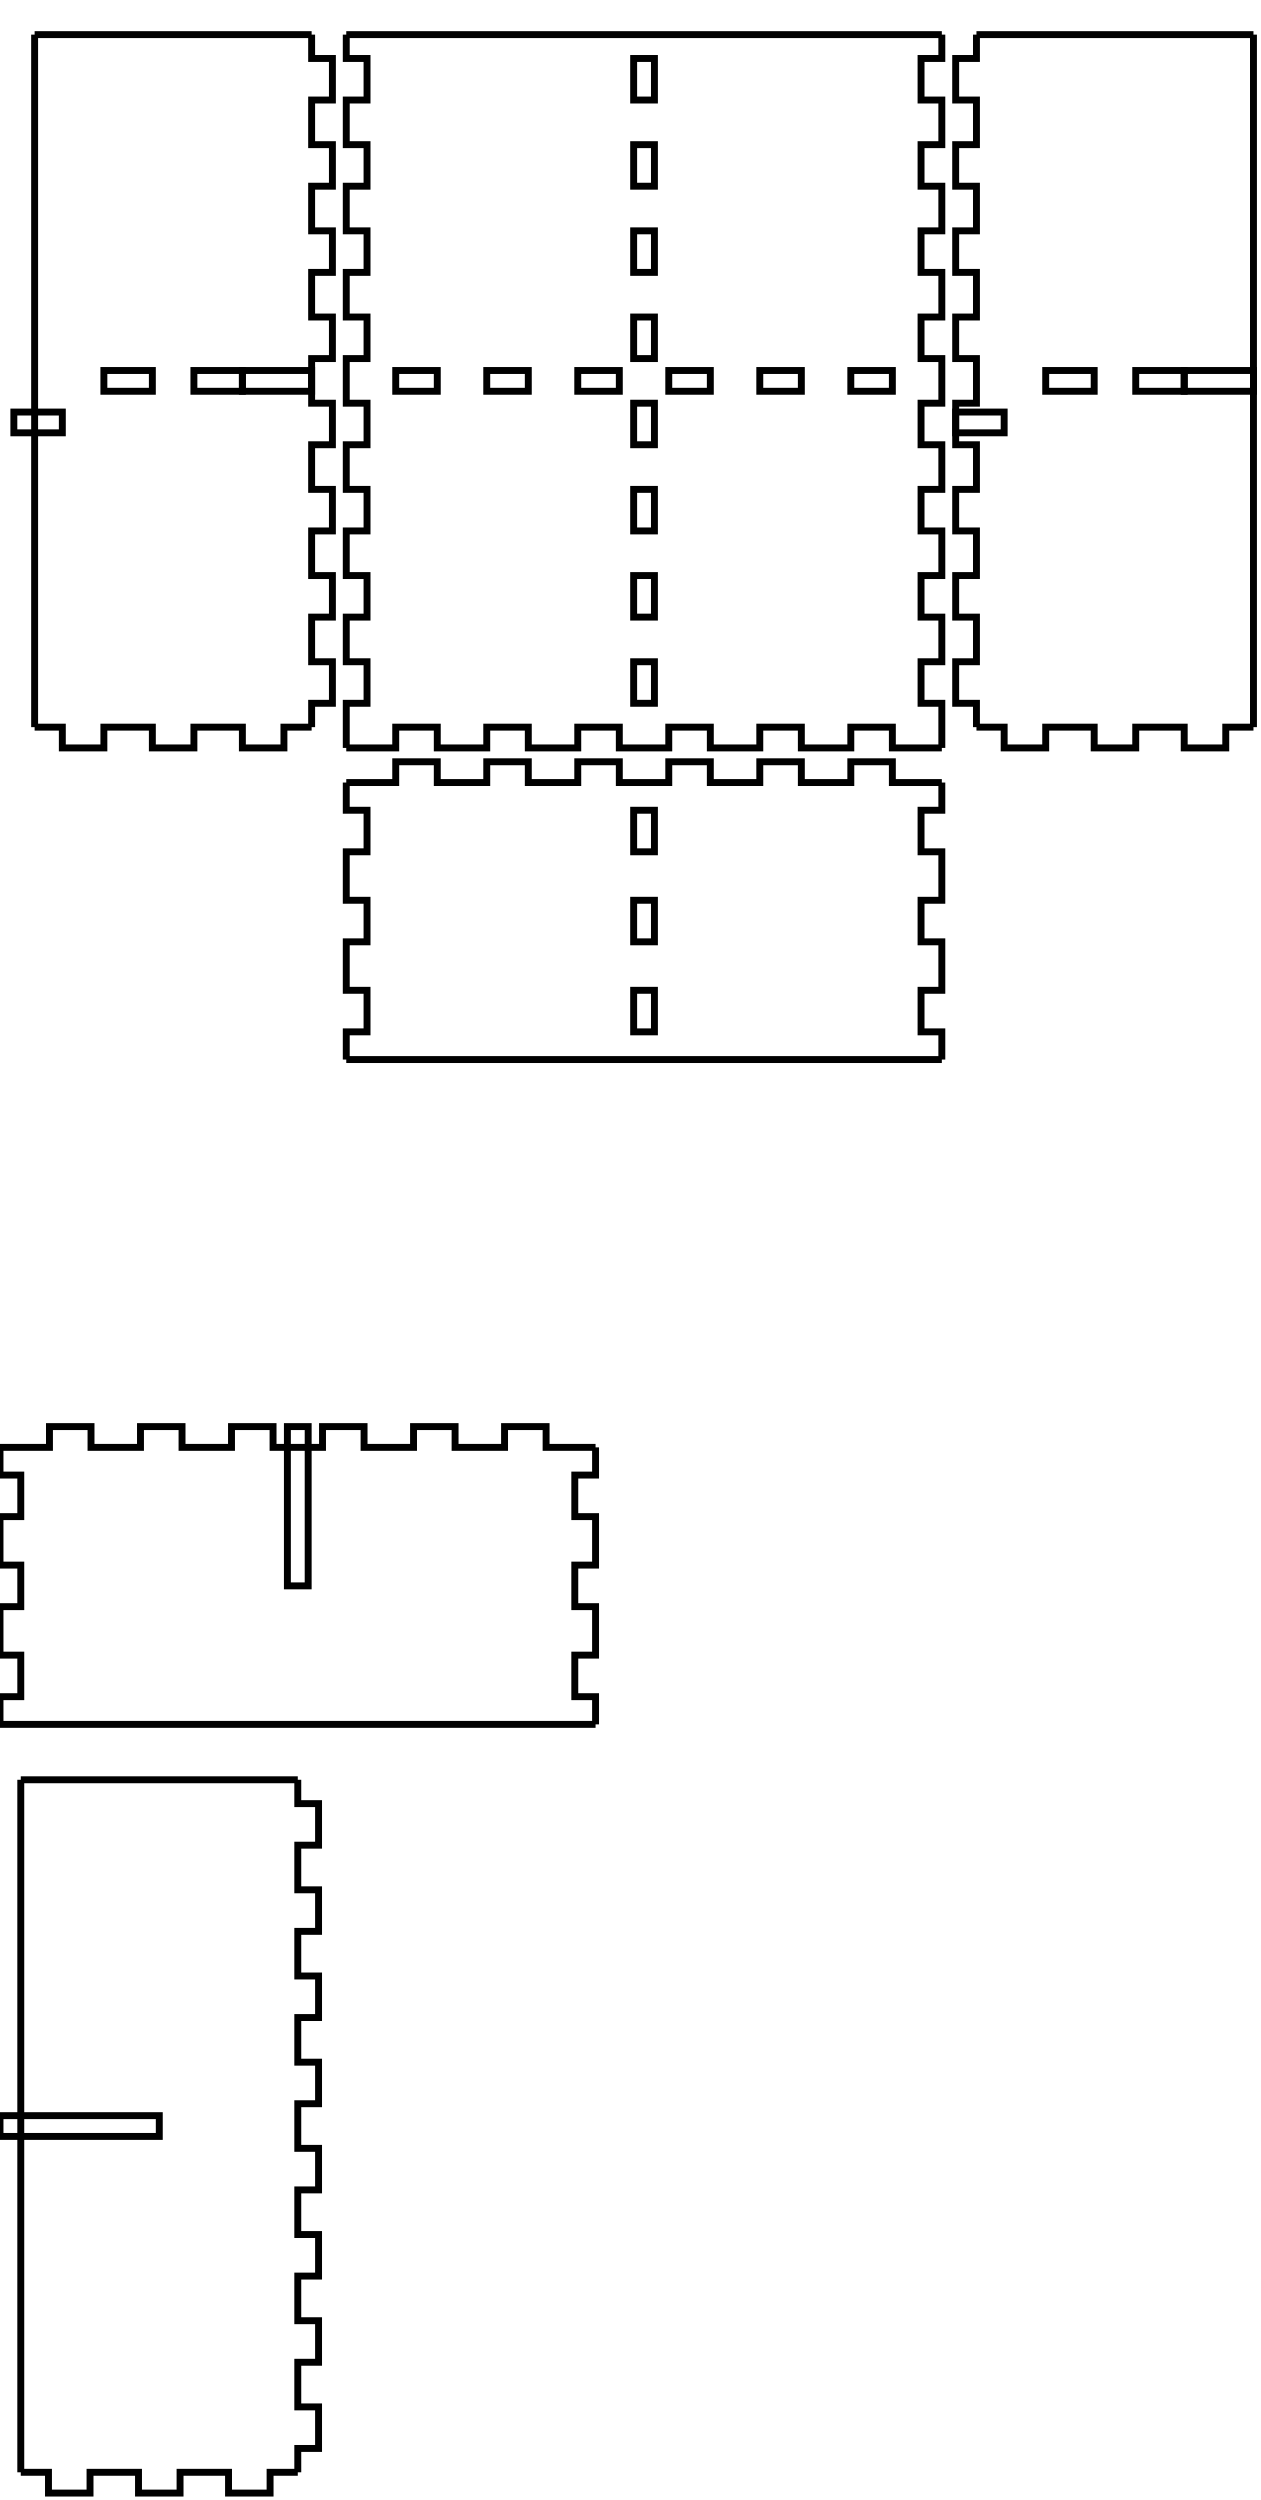
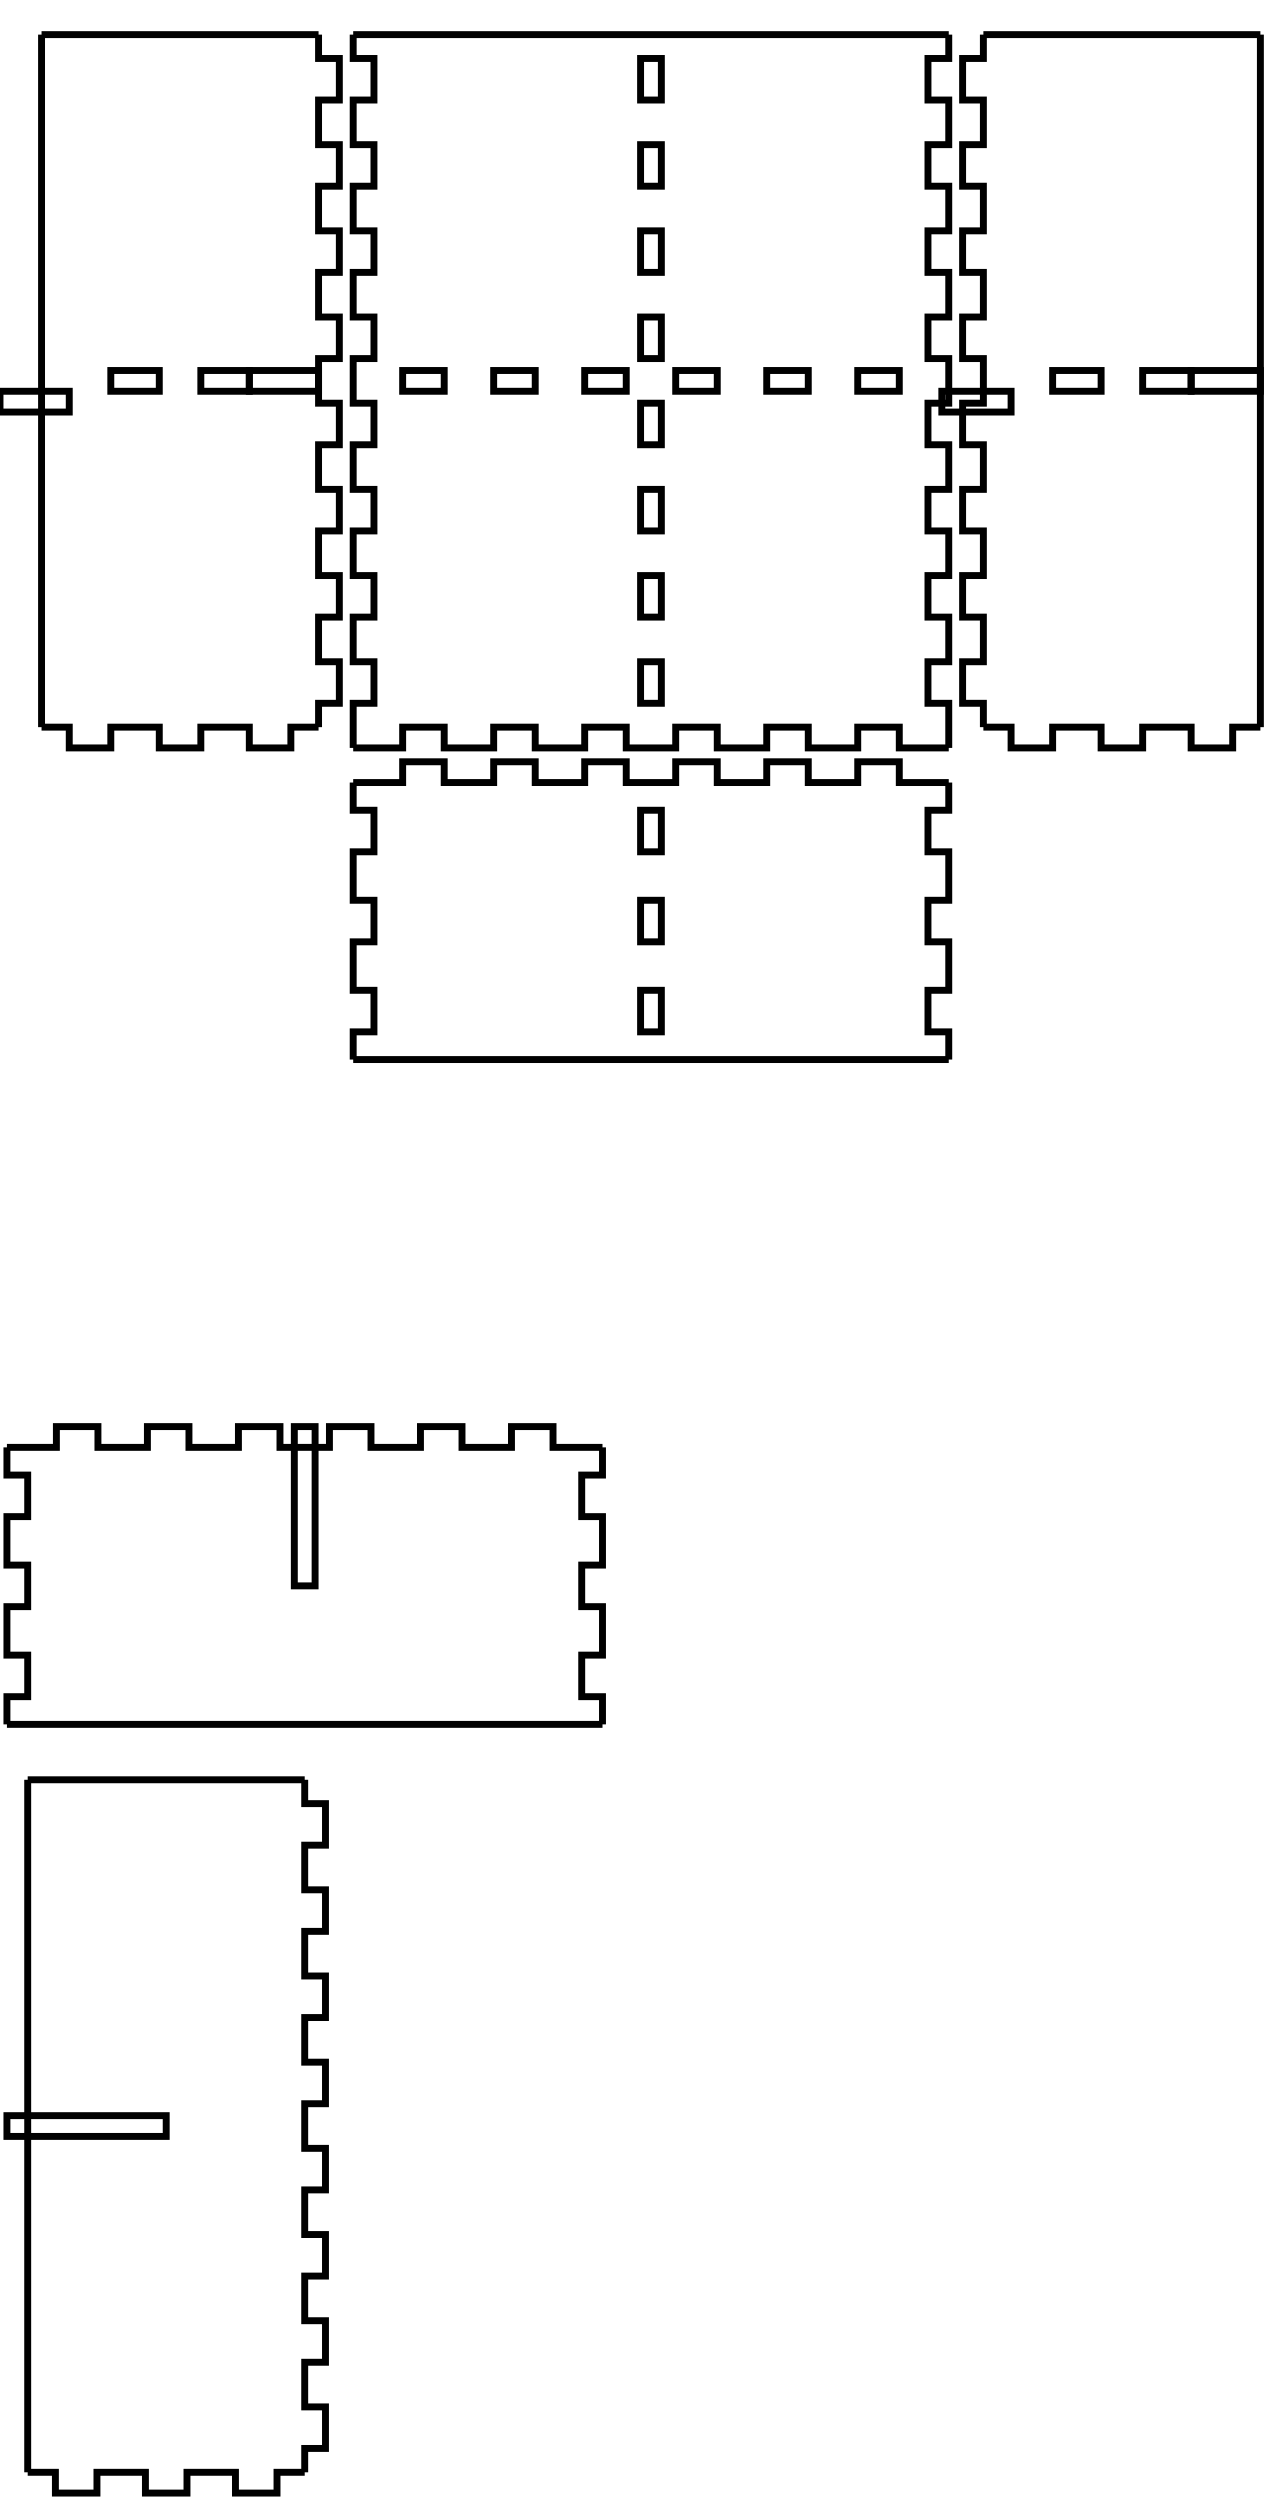
- <svg xmlns="http://www.w3.org/2000/svg" width="182mm" height="361mm" viewBox="0 0 182 361" version="1.1" id="svg5">
+ <svg xmlns="http://www.w3.org/2000/svg" width="183mm" height="361mm" viewBox="-1 0 183 361" version="1.1" id="svg5">
  <defs id="defs2" />
  <g id="layer1">
    <g id="piece_001">
      <path id="side_001" style="fill:none;stroke:#000000;stroke-width:1" d="M 50 113 L 57.143 113 L 57.143 110 L 63.143 110 L 63.143 113 L 70.286 113 L 70.286 110 L 76.286 110 L 76.286 113 L 83.429 113 L 83.429 110 L 89.429 110 L 89.429 113 L 96.571 113 L 96.571 110 L 102.571 110 L 102.571 113 L 109.714 113 L 109.714 110 L 115.714 110 L 115.714 113 L 122.857 113 L 122.857 110 L 128.857 110 L 128.857 113 L 136 113" />
      <path id="side_002" style="fill:none;stroke:#000000;stroke-width:1" d="M 136 113 L 136 117 L 133 117 L 133 123 L 136 123 L 136 130 L 133 130 L 133 136 L 136 136 L 136 143 L 133 143 L 133 149 L 136 149 L 136 153" />
      <path id="hole_001" style="fill:none;stroke:#000000;stroke-width:1" d="M 91.5 117 L 91.5 123 L 94.5 123 L 94.5 117 L 91.5 117 Z" />
      <path id="hole_002" style="fill:none;stroke:#000000;stroke-width:1" d="M 91.5 130 L 91.5 136 L 94.5 136 L 94.5 130 L 91.5 130 Z" />
      <path id="hole_003" style="fill:none;stroke:#000000;stroke-width:1" d="M 91.5 143 L 91.5 149 L 94.5 149 L 94.5 143 L 91.5 143 Z" />
      <path id="side_003" style="fill:none;stroke:#000000;stroke-width:1" d="M 136 153 L 128.857 153 L 128.857 153 L 122.857 153 L 122.857 153 L 115.714 153 L 115.714 153 L 109.714 153 L 109.714 153 L 102.571 153 L 102.571 153 L 96.571 153 L 96.571 153 L 89.429 153 L 89.429 153 L 83.429 153 L 83.429 153 L 76.286 153 L 76.286 153 L 70.286 153 L 70.286 153 L 63.143 153 L 63.143 153 L 57.143 153 L 57.143 153 L 50 153" />
      <path id="side_004" style="fill:none;stroke:#000000;stroke-width:1" d="M 50 153 L 50 149 L 53 149 L 53 143 L 50 143 L 50 136 L 53 136 L 53 130 L 50 130 L 50 123 L 53 123 L 53 117 L 50 117 L 50 113" />
    </g>
    <g id="xdivider_001">
      <path id="side_005" style="fill:none;stroke:#000000;stroke-width:1" d="M 0 209 L 7.143 209 L 7.143 206 L 13.143 206 L 13.143 209 L 20.286 209 L 20.286 206 L 26.286 206 L 26.286 209 L 33.429 209 L 33.429 206 L 39.429 206 L 39.429 209 L 46.571 209 L 46.571 206 L 52.571 206 L 52.571 209 L 59.714 209 L 59.714 206 L 65.714 206 L 65.714 209 L 72.857 209 L 72.857 206 L 78.857 206 L 78.857 209 L 86 209" />
      <path id="side_006" style="fill:none;stroke:#000000;stroke-width:1" d="M 86 209 L 86 213 L 83 213 L 83 219 L 86 219 L 86 226 L 83 226 L 83 232 L 86 232 L 86 239 L 83 239 L 83 245 L 86 245 L 86 249" />
      <path id="slot_001" style="fill:none;stroke:#000000;stroke-width:1" d="M 41.5 206 L 41.5 229 L 44.5 229 L 44.5 206 L 41.5 206 Z" />
      <path id="side_007" style="fill:none;stroke:#000000;stroke-width:1" d="M 86 249 L 78.857 249 L 78.857 249 L 72.857 249 L 72.857 249 L 65.714 249 L 65.714 249 L 59.714 249 L 59.714 249 L 52.571 249 L 52.571 249 L 46.571 249 L 46.571 249 L 39.429 249 L 39.429 249 L 33.429 249 L 33.429 249 L 26.286 249 L 26.286 249 L 20.286 249 L 20.286 249 L 13.143 249 L 13.143 249 L 7.143 249 L 7.143 249 L 0 249" />
      <path id="side_008" style="fill:none;stroke:#000000;stroke-width:1" d="M 0 249 L 0 245 L 3 245 L 3 239 L 0 239 L 0 232 L 3 232 L 3 226 L 0 226 L 0 219 L 3 219 L 3 213 L 0 213 L 0 209" />
    </g>
    <g id="piece_002">
      <path id="side_009" style="fill:none;stroke:#000000;stroke-width:1" d="M 5 5 L 9 5 L 9 5 L 15 5 L 15 5 L 22 5 L 22 5 L 28 5 L 28 5 L 35 5 L 35 5 L 41 5 L 41 5 L 45 5" />
      <path id="side_010" style="fill:none;stroke:#000000;stroke-width:1" d="M 45 5 L 45 8.444 L 48 8.444 L 48 14.444 L 45 14.444 L 45 20.889 L 48 20.889 L 48 26.889 L 45 26.889 L 45 33.333 L 48 33.333 L 48 39.333 L 45 39.333 L 45 45.778 L 48 45.778 L 48 51.778 L 45 51.778 L 45 58.222 L 48 58.222 L 48 64.222 L 45 64.222 L 45 70.667 L 48 70.667 L 48 76.667 L 45 76.667 L 45 83.111 L 48 83.111 L 48 89.111 L 45 89.111 L 45 95.556 L 48 95.556 L 48 101.556 L 45 101.556 L 45 105" />
      <path id="side_011" style="fill:none;stroke:#000000;stroke-width:1" d="M 45 105 L 41 105 L 41 108 L 35 108 L 35 105 L 28 105 L 28 108 L 22 108 L 22 105 L 15 105 L 15 108 L 9 108 L 9 105 L 5 105" />
      <path id="hole_004" style="fill:none;stroke:#000000;stroke-width:1" d="M 45 53.5 L 35 53.5 L 35 56.5 L 45 56.5 L 45 53.5 Z" />
      <path id="hole_005" style="fill:none;stroke:#000000;stroke-width:1" d="M 35 53.5 L 28 53.5 L 28 56.5 L 35 56.5 L 35 53.5 Z" />
      <path id="hole_006" style="fill:none;stroke:#000000;stroke-width:1" d="M 22 53.5 L 15 53.5 L 15 56.5 L 22 56.5 L 22 53.5 Z" />
-       <path id="hole_007" style="fill:none;stroke:#000000;stroke-width:1" d="M 9 59.5 L 2 59.5 L 2 62.5 L 9 62.5 L 9 59.5 Z" />
+       <path id="hole_007" style="fill:none;stroke:#000000;stroke-width:1" d="M 9 59.5 L -1 59.5 L -1 56.5 L 9 56.5 L 9 59.5 Z" />
      <path id="side_012" style="fill:none;stroke:#000000;stroke-width:1" d="M 5 105 L 5 101.556 L 5 101.556 L 5 95.556 L 5 95.556 L 5 89.111 L 5 89.111 L 5 83.111 L 5 83.111 L 5 76.667 L 5 76.667 L 5 70.667 L 5 70.667 L 5 64.222 L 5 64.222 L 5 58.222 L 5 58.222 L 5 51.778 L 5 51.778 L 5 45.778 L 5 45.778 L 5 39.333 L 5 39.333 L 5 33.333 L 5 33.333 L 5 26.889 L 5 26.889 L 5 20.889 L 5 20.889 L 5 14.444 L 5 14.444 L 5 8.444 L 5 8.444 L 5 5" />
    </g>
    <g id="ydivider_001">
      <path id="side_013" style="fill:none;stroke:#000000;stroke-width:1" d="M 3 257 L 7 257 L 7 257 L 13 257 L 13 257 L 20 257 L 20 257 L 26 257 L 26 257 L 33 257 L 33 257 L 39 257 L 39 257 L 43 257" />
      <path id="slot_002" style="fill:none;stroke:#000000;stroke-width:1" d="M 0 305.5 L 23 305.5 L 23 308.5 L 0 308.5 L 0 305.5 Z" />
      <path id="side_014" style="fill:none;stroke:#000000;stroke-width:1" d="M 43 257 L 43 260.444 L 46 260.444 L 46 266.444 L 43 266.444 L 43 272.889 L 46 272.889 L 46 278.889 L 43 278.889 L 43 285.333 L 46 285.333 L 46 291.333 L 43 291.333 L 43 297.778 L 46 297.778 L 46 303.778 L 43 303.778 L 43 310.222 L 46 310.222 L 46 316.222 L 43 316.222 L 43 322.667 L 46 322.667 L 46 328.667 L 43 328.667 L 43 335.111 L 46 335.111 L 46 341.111 L 43 341.111 L 43 347.556 L 46 347.556 L 46 353.556 L 43 353.556 L 43 357" />
      <path id="side_015" style="fill:none;stroke:#000000;stroke-width:1" d="M 43 357 L 39 357 L 39 360 L 33 360 L 33 357 L 26 357 L 26 360 L 20 360 L 20 357 L 13 357 L 13 360 L 7 360 L 7 357 L 3 357" />
      <path id="side_016" style="fill:none;stroke:#000000;stroke-width:1" d="M 3 357 L 3 353.556 L 3 353.556 L 3 347.556 L 3 347.556 L 3 341.111 L 3 341.111 L 3 335.111 L 3 335.111 L 3 328.667 L 3 328.667 L 3 322.667 L 3 322.667 L 3 316.222 L 3 316.222 L 3 310.222 L 3 310.222 L 3 303.778 L 3 303.778 L 3 297.778 L 3 297.778 L 3 291.333 L 3 291.333 L 3 285.333 L 3 285.333 L 3 278.889 L 3 278.889 L 3 272.889 L 3 272.889 L 3 266.444 L 3 266.444 L 3 260.444 L 3 260.444 L 3 257" />
    </g>
    <g id="piece_003">
      <path id="side_017" style="fill:none;stroke:#000000;stroke-width:1" d="M 50 5 L 57.143 5 L 57.143 5 L 63.143 5 L 63.143 5 L 70.286 5 L 70.286 5 L 76.286 5 L 76.286 5 L 83.429 5 L 83.429 5 L 89.429 5 L 89.429 5 L 96.571 5 L 96.571 5 L 102.571 5 L 102.571 5 L 109.714 5 L 109.714 5 L 115.714 5 L 115.714 5 L 122.857 5 L 122.857 5 L 128.857 5 L 128.857 5 L 136 5" />
      <path id="side_018" style="fill:none;stroke:#000000;stroke-width:1" d="M 136 5 L 136 8.444 L 133 8.444 L 133 14.444 L 136 14.444 L 136 20.889 L 133 20.889 L 133 26.889 L 136 26.889 L 136 33.333 L 133 33.333 L 133 39.333 L 136 39.333 L 136 45.778 L 133 45.778 L 133 51.778 L 136 51.778 L 136 58.222 L 133 58.222 L 133 64.222 L 136 64.222 L 136 70.667 L 133 70.667 L 133 76.667 L 136 76.667 L 136 83.111 L 133 83.111 L 133 89.111 L 136 89.111 L 136 95.556 L 133 95.556 L 133 101.556 L 136 101.556 L 136 108" />
      <path id="hole_008" style="fill:none;stroke:#000000;stroke-width:1" d="M 91.5 8.444 L 91.5 14.444 L 94.5 14.444 L 94.5 8.444 L 91.5 8.444 Z" />
      <path id="hole_009" style="fill:none;stroke:#000000;stroke-width:1" d="M 91.5 20.889 L 91.5 26.889 L 94.5 26.889 L 94.5 20.889 L 91.5 20.889 Z" />
      <path id="hole_010" style="fill:none;stroke:#000000;stroke-width:1" d="M 91.5 33.333 L 91.5 39.333 L 94.5 39.333 L 94.5 33.333 L 91.5 33.333 Z" />
      <path id="hole_011" style="fill:none;stroke:#000000;stroke-width:1" d="M 91.5 45.778 L 91.5 51.778 L 94.5 51.778 L 94.5 45.778 L 91.5 45.778 Z" />
      <path id="hole_012" style="fill:none;stroke:#000000;stroke-width:1" d="M 91.5 58.222 L 91.5 64.222 L 94.5 64.222 L 94.5 58.222 L 91.5 58.222 Z" />
      <path id="hole_013" style="fill:none;stroke:#000000;stroke-width:1" d="M 91.5 70.667 L 91.5 76.667 L 94.5 76.667 L 94.5 70.667 L 91.5 70.667 Z" />
      <path id="hole_014" style="fill:none;stroke:#000000;stroke-width:1" d="M 91.5 83.111 L 91.5 89.111 L 94.5 89.111 L 94.5 83.111 L 91.5 83.111 Z" />
      <path id="hole_015" style="fill:none;stroke:#000000;stroke-width:1" d="M 91.5 95.556 L 91.5 101.556 L 94.5 101.556 L 94.5 95.556 L 91.5 95.556 Z" />
      <path id="side_019" style="fill:none;stroke:#000000;stroke-width:1" d="M 136 108 L 128.857 108 L 128.857 105 L 122.857 105 L 122.857 108 L 115.714 108 L 115.714 105 L 109.714 105 L 109.714 108 L 102.571 108 L 102.571 105 L 96.571 105 L 96.571 108 L 89.429 108 L 89.429 105 L 83.429 105 L 83.429 108 L 76.286 108 L 76.286 105 L 70.286 105 L 70.286 108 L 63.143 108 L 63.143 105 L 57.143 105 L 57.143 108 L 50 108" />
      <path id="hole_016" style="fill:none;stroke:#000000;stroke-width:1" d="M 128.857 53.5 L 122.857 53.5 L 122.857 56.5 L 128.857 56.5 L 128.857 53.5 Z" />
      <path id="hole_017" style="fill:none;stroke:#000000;stroke-width:1" d="M 115.714 53.5 L 109.714 53.5 L 109.714 56.5 L 115.714 56.5 L 115.714 53.5 Z" />
      <path id="hole_018" style="fill:none;stroke:#000000;stroke-width:1" d="M 102.571 53.5 L 96.571 53.5 L 96.571 56.5 L 102.571 56.5 L 102.571 53.5 Z" />
      <path id="hole_019" style="fill:none;stroke:#000000;stroke-width:1" d="M 89.429 53.5 L 83.429 53.5 L 83.429 56.5 L 89.429 56.5 L 89.429 53.5 Z" />
      <path id="hole_020" style="fill:none;stroke:#000000;stroke-width:1" d="M 76.286 53.5 L 70.286 53.5 L 70.286 56.5 L 76.286 56.5 L 76.286 53.5 Z" />
      <path id="hole_021" style="fill:none;stroke:#000000;stroke-width:1" d="M 63.143 53.5 L 57.143 53.5 L 57.143 56.5 L 63.143 56.5 L 63.143 53.5 Z" />
      <path id="side_020" style="fill:none;stroke:#000000;stroke-width:1" d="M 50 108 L 50 101.556 L 53 101.556 L 53 95.556 L 50 95.556 L 50 89.111 L 53 89.111 L 53 83.111 L 50 83.111 L 50 76.667 L 53 76.667 L 53 70.667 L 50 70.667 L 50 64.222 L 53 64.222 L 53 58.222 L 50 58.222 L 50 51.778 L 53 51.778 L 53 45.778 L 50 45.778 L 50 39.333 L 53 39.333 L 53 33.333 L 50 33.333 L 50 26.889 L 53 26.889 L 53 20.889 L 50 20.889 L 50 14.444 L 53 14.444 L 53 8.444 L 50 8.444 L 50 5" />
    </g>
    <g id="piece_004">
      <path id="side_021" style="fill:none;stroke:#000000;stroke-width:1" d="M 141 5 L 145 5 L 145 5 L 151 5 L 151 5 L 158 5 L 158 5 L 164 5 L 164 5 L 171 5 L 171 5 L 177 5 L 177 5 L 181 5" />
      <path id="side_022" style="fill:none;stroke:#000000;stroke-width:1" d="M 181 5 L 181 8.444 L 181 8.444 L 181 14.444 L 181 14.444 L 181 20.889 L 181 20.889 L 181 26.889 L 181 26.889 L 181 33.333 L 181 33.333 L 181 39.333 L 181 39.333 L 181 45.778 L 181 45.778 L 181 51.778 L 181 51.778 L 181 58.222 L 181 58.222 L 181 64.222 L 181 64.222 L 181 70.667 L 181 70.667 L 181 76.667 L 181 76.667 L 181 83.111 L 181 83.111 L 181 89.111 L 181 89.111 L 181 95.556 L 181 95.556 L 181 101.556 L 181 101.556 L 181 105" />
      <path id="side_023" style="fill:none;stroke:#000000;stroke-width:1" d="M 181 105 L 177 105 L 177 108 L 171 108 L 171 105 L 164 105 L 164 108 L 158 108 L 158 105 L 151 105 L 151 108 L 145 108 L 145 105 L 141 105" />
      <path id="hole_022" style="fill:none;stroke:#000000;stroke-width:1" d="M 181 53.5 L 171 53.5 L 171 56.5 L 181 56.5 L 181 53.5 Z" />
      <path id="hole_023" style="fill:none;stroke:#000000;stroke-width:1" d="M 171 53.5 L 164 53.5 L 164 56.5 L 171 56.5 L 171 53.5 Z" />
      <path id="hole_024" style="fill:none;stroke:#000000;stroke-width:1" d="M 158 53.5 L 151 53.5 L 151 56.5 L 158 56.5 L 158 53.5 Z" />
-       <path id="hole_025" style="fill:none;stroke:#000000;stroke-width:1" d="M 145 59.5 L 138 59.5 L 138 62.5 L 145 62.5 L 145 59.5 Z" />
+       <path id="hole_025" style="fill:none;stroke:#000000;stroke-width:1" d="M 145 59.5 L 135 59.5 L 135 56.5 L 145 56.5 L 145 59.5 Z" />
      <path id="side_024" style="fill:none;stroke:#000000;stroke-width:1" d="M 141 105 L 141 101.556 L 138 101.556 L 138 95.556 L 141 95.556 L 141 89.111 L 138 89.111 L 138 83.111 L 141 83.111 L 141 76.667 L 138 76.667 L 138 70.667 L 141 70.667 L 141 64.222 L 138 64.222 L 138 58.222 L 141 58.222 L 141 51.778 L 138 51.778 L 138 45.778 L 141 45.778 L 141 39.333 L 138 39.333 L 138 33.333 L 141 33.333 L 141 26.889 L 138 26.889 L 138 20.889 L 141 20.889 L 141 14.444 L 138 14.444 L 138 8.444 L 141 8.444 L 141 5" />
    </g>
  </g>
</svg>
